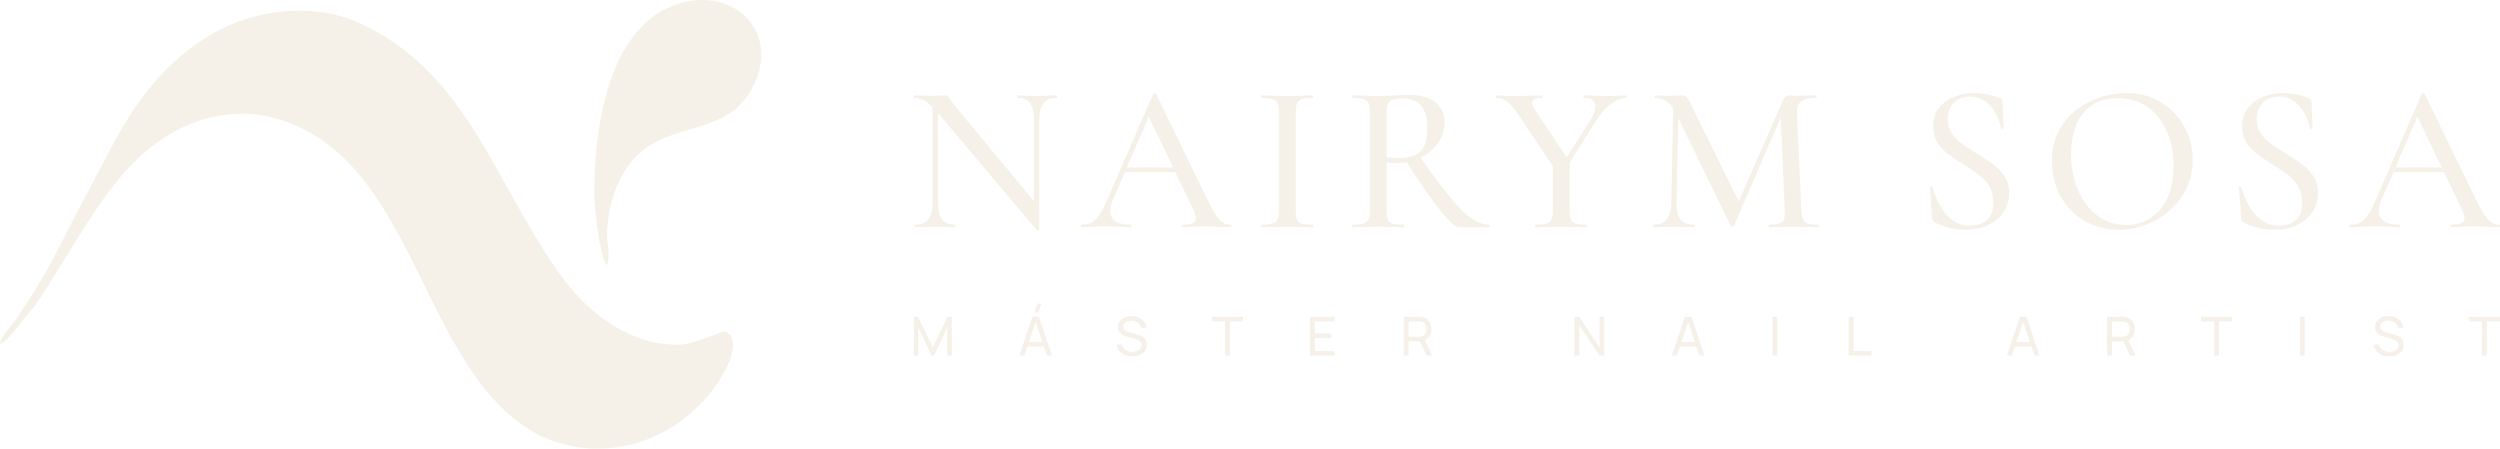
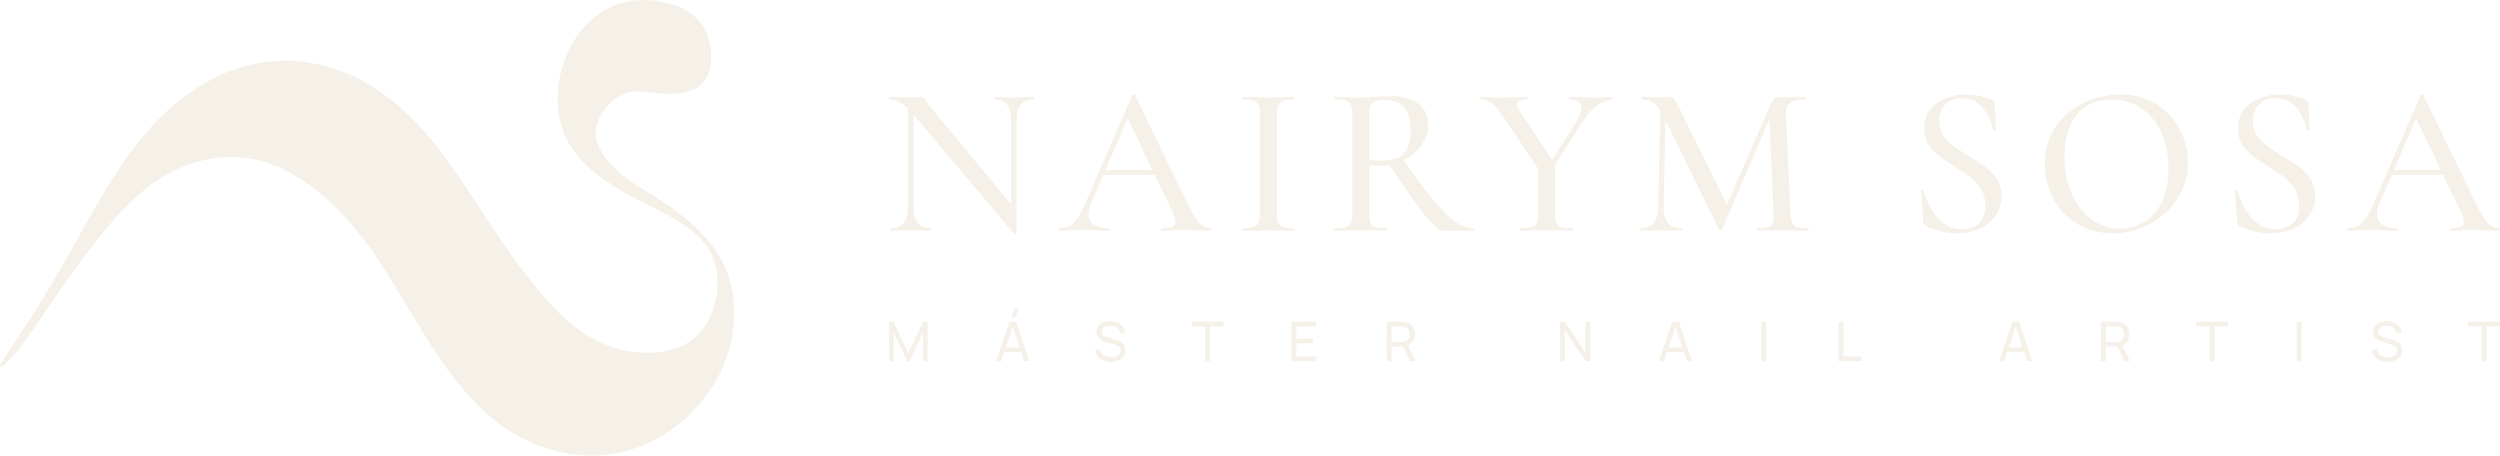
- <svg xmlns="http://www.w3.org/2000/svg" viewBox="0 0 1671.652 300" width="1671.652" height="300" role="img" aria-labelledby="t d">
-   <path fill="#F5F1E8" d="M0 229.911C4.597 228.345 11.435 219.264 14.533 215.153C17.307 211.471 20.559 208.203 23.267 204.447C29.438 195.886 34.731 186.73 40.356 177.821C64.784 139.132 87.488 95.667 133.978 80.468C148.275 75.794 165.076 74.53 179.961 78.046C271.525 99.673 277.828 223.503 341.687 278.315C389.606 319.445 460.461 298.859 486.907 243.574C489.515 238.121 493.455 224.207 484.661 221.701C482.803 221.171 464.273 230.234 454.4 230.453C422.936 231.152 395.364 211.274 377.08 186.927C332.016 126.924 314.072 48.094 239.211 14.919C227.303 9.642 213.655 7.194 200.704 7.191C153.603 7.178 116.856 33.5 90.747 71.308C80.063 86.779 71.932 103.59 63.124 120.112C54.99 135.37 46.829 150.701 39.07 166.181C31.12 182.046 21.73 197.034 11.951 211.824C9.052 216.208 0.212 225.32 0 229.911ZM405.829 177.546C408.437 171.046 405.502 161.622 405.929 154.515C407.019 136.413 412.642 117.324 425.807 104.166C449.334 80.651 486.743 91.561 503.748 57.458C522.66 19.532 487.878 -11.567 449.033 4.181C405.349 21.891 397.088 89.497 397.435 130.117C397.51 138.891 400.772 171.688 405.829 177.546Z" />
-   <path fill="#F5F1E8" transform="translate(606.397 151.907)" d="M17.20-16.07L17.20-16.07L17.20-80.23Q14.38-83.05 12.13-84.46L12.13-84.46Q8.46-86.43 4.94-86.43L4.94-86.43Q4.65-86.43 4.65-87.28Q4.65-88.13 4.94-88.13L4.94-88.13Q7.61-88.13 10.29-87.98Q12.97-87.84 15.23-87.84L15.23-87.84Q18.61-87.84 21.43-87.98Q24.25-88.13 25.66-88.13L25.66-88.13Q27.50-88.13 28.34-86.50Q29.19-84.88 32.43-80.79L32.43-80.79L85.02-17.34L85.02-71.91Q85.02-79.24 82.41-82.84Q79.81-86.43 74.03-86.43L74.03-86.43Q73.74-86.43 73.74-87.28Q73.74-88.13 74.03-88.13L74.03-88.13Q76.99-88.13 80.09-87.91Q83.19-87.70 86.86-87.70L86.86-87.70Q90.38-87.70 93.77-87.91Q97.15-88.13 100.11-88.13L100.11-88.13Q100.39-88.13 100.39-87.28Q100.39-86.43 100.11-86.43L100.11-86.43Q94.19-86.43 91.37-82.84Q88.55-79.24 88.55-71.91L88.55-71.91L88.55 1.83Q88.55 2.12 87.91 2.19Q87.28 2.26 87.00 2.12L87.00 2.12L20.87-76.28L20.87-16.07Q20.87-8.74 23.55-5.22Q26.23-1.69 32.01-1.69L32.01-1.69Q32.29-1.69 32.29-0.85Q32.29 0 32.01 0L32.01 0Q29.05 0 26.01-0.14Q22.98-0.28 19.18-0.28L19.18-0.28Q15.51-0.28 11.99-0.14Q8.46 0 5.36 0L5.36 0Q5.08 0 5.08-0.85Q5.08-1.69 5.36-1.69L5.36-1.69Q11.56-1.69 14.38-5.22Q17.20-8.74 17.20-16.07ZM216.29-1.69L216.29-1.69Q217.00-1.69 217.00-0.85Q217.00 0 216.29 0L216.29 0Q212.21 0 207.90-0.28Q203.60-0.56 199.52-0.56L199.52-0.56Q195.00-0.56 191.69-0.28Q188.38 0 184.29 0L184.29 0Q183.72 0 183.72-0.85Q183.72-1.69 184.29-1.69L184.29-1.69Q191.20-1.69 192.75-3.88Q194.30-6.06 191.20-12.55L191.20-12.55L179.49-36.80L145.79-36.80L137.90-18.61Q134.23-10.01 137.47-5.85Q140.72-1.69 149.60-1.69L149.60-1.69Q150.31-1.69 150.31-0.85Q150.31 0 149.60 0L149.60 0Q145.37 0 141.85-0.28Q138.32-0.56 132.96-0.56L132.96-0.56Q127.75-0.56 124.57-0.28Q121.40 0 116.89 0L116.89 0Q116.33 0 116.33-0.85Q116.33-1.69 116.89-1.69L116.89-1.69Q120.70-1.69 123.52-3.17Q126.34-4.65 128.94-8.60Q131.55-12.55 134.66-19.88L134.66-19.88L164.69-89.11Q164.83-89.54 165.68-89.61Q166.52-89.68 166.66-89.11L166.66-89.11L200.50-19.32Q203.89-12.41 206.35-8.53Q208.82-4.65 211.22-3.17Q213.62-1.69 216.29-1.69ZM147.06-39.90L178.08-39.90L161.73-73.88L147.06-39.90ZM260.00-76.42L260.00-11.42Q260.00-7.33 260.78-5.22Q261.56-3.10 264.02-2.40Q266.49-1.69 271.43-1.69L271.43-1.69Q271.71-1.69 271.71-0.85Q271.71 0 271.43 0L271.43 0Q267.90 0 263.60-0.14Q259.30-0.28 254.22-0.28L254.22-0.28Q249.29-0.28 244.92-0.14Q240.55 0 237.02 0L237.02 0Q236.74 0 236.74-0.85Q236.74-1.69 237.02-1.69L237.02-1.69Q241.96-1.69 244.49-2.40Q247.03-3.10 247.88-5.22Q248.72-7.33 248.72-11.42L248.72-11.42L248.72-76.70Q248.72-80.79 247.88-82.84Q247.03-84.88 244.49-85.66Q241.96-86.43 237.02-86.43L237.02-86.43Q236.74-86.43 236.74-87.28Q236.74-88.13 237.02-88.13L237.02-88.13Q240.55-88.13 244.92-87.91Q249.29-87.70 254.22-87.70L254.22-87.70Q259.30-87.70 263.67-87.91Q268.04-88.13 271.43-88.13L271.43-88.13Q271.71-88.13 271.71-87.28Q271.71-86.43 271.43-86.43L271.43-86.43Q266.49-86.43 264.09-85.59Q261.70-84.74 260.85-82.63Q260.00-80.51 260.00-76.42L260.00-76.42ZM389.30 0L369.00 0Q366.74 0 361.59-5.43Q356.45-10.86 349.26-21.01L349.26-21.01Q342.49-30.46 334.03-43.43L334.03-43.43Q330.93-42.86 327.68-42.86L327.68-42.86Q325.99-42.86 324.16-42.93Q322.33-43.01 320.77-43.15L320.77-43.15L320.77-11.42Q320.77-7.33 321.55-5.22Q322.33-3.10 324.79-2.40Q327.26-1.69 332.20-1.69L332.20-1.69Q332.62-1.69 332.62-0.85Q332.62 0 332.20 0L332.20 0Q328.67 0 324.44-0.14Q320.21-0.28 315.13-0.28L315.13-0.28Q310.34-0.28 305.97-0.14Q301.60 0 298.07 0L298.07 0Q297.65 0 297.65-0.85Q297.65-1.69 298.07-1.69L298.07-1.69Q302.87-1.69 305.34-2.40Q307.80-3.10 308.72-5.22Q309.64-7.33 309.64-11.42L309.64-11.42L309.64-76.70Q309.64-80.79 308.79-82.84Q307.94-84.88 305.55-85.66Q303.15-86.43 298.21-86.43L298.21-86.43Q297.93-86.43 297.93-87.28Q297.93-88.13 298.21-88.13L298.21-88.13Q301.74-88.13 306.04-87.91Q310.34-87.70 315.13-87.70L315.13-87.70Q319.65-87.70 325.29-88.13Q330.93-88.55 335.16-88.55L335.16-88.55Q347.00-88.55 353.28-83.54Q359.55-78.54 359.55-70.22L359.55-70.22Q359.55-62.32 355.04-56.12L355.04-56.12Q350.67-50.06 343.48-46.53L343.48-46.53Q354.61-30.46 362.65-20.73L362.65-20.73Q370.83-10.58 377.17-6.13Q383.52-1.69 389.30-1.69L389.30-1.69Q389.72-1.69 389.72-0.85Q389.72 0 389.30 0L389.30 0ZM347.99-65.71L347.99-65.71Q347.99-73.60 345.87-78.04Q343.76-82.49 339.88-84.32Q336.00-86.15 330.79-86.15L330.79-86.15Q325.43-86.15 323.10-84.25Q320.77-82.34 320.77-76.42L320.77-76.42L320.77-46.67Q322.75-46.53 325.08-46.39Q327.40-46.25 329.09-46.25L329.09-46.25Q339.53-46.25 343.76-51.04Q347.99-55.84 347.99-65.71ZM419.62-79.10L441.19-46.67L457.12-71.63Q461.35-78.68 460.22-82.56Q459.10-86.43 452.75-86.43L452.75-86.43Q452.33-86.43 452.33-87.28Q452.33-88.13 452.75-88.13L452.75-88.13Q456.84-88.13 460.44-87.91Q464.03-87.70 469.95-87.70L469.95-87.70Q473.48-87.70 475.66-87.91Q477.85-88.13 480.95-88.13L480.95-88.13Q481.23-88.13 481.23-87.28Q481.23-86.43 480.95-86.43L480.95-86.43Q477.85-86.43 474.18-84.53Q470.52-82.63 467.06-79.17Q463.61-75.72 460.65-70.92L460.65-70.92L443.16-43.29L443.16-11.42Q443.16-7.33 443.94-5.22Q444.71-3.10 447.11-2.40Q449.51-1.69 454.44-1.69L454.44-1.69Q454.87-1.69 454.87-0.85Q454.87 0 454.44 0L454.44 0Q451.06 0 446.76-0.14Q442.46-0.28 437.38-0.28L437.38-0.28Q432.59-0.28 428.15-0.14Q423.70 0 420.32 0L420.32 0Q419.90 0 419.90-0.85Q419.90-1.69 420.32-1.69L420.32-1.69Q425.26-1.69 427.72-2.40Q430.19-3.10 431.04-5.22Q431.88-7.33 431.88-11.42L431.88-11.42L431.88-40.89L409.46-74.45Q404.81-81.36 401.43-83.90Q398.04-86.43 394.09-86.43L394.09-86.43Q393.67-86.43 393.67-87.28Q393.67-88.13 394.09-88.13L394.09-88.13Q396.35-88.13 398.89-87.91Q401.43-87.70 403.68-87.70L403.68-87.70Q407.63-87.70 411.44-87.77Q415.24-87.84 418.70-87.98Q422.15-88.13 424.69-88.13L424.69-88.13Q424.97-88.13 424.97-87.28Q424.97-86.43 424.69-86.43L424.69-86.43Q419.62-86.43 418.42-84.46Q417.22-82.49 419.62-79.10L419.62-79.10ZM511.12-16.07L511.12-16.07L512.39-79.38Q507.74-86.43 500.27-86.43L500.27-86.43Q499.99-86.43 499.99-87.28Q499.99-88.13 500.27-88.13L500.27-88.13Q502.81-88.13 505.56-87.98Q508.30-87.84 510.28-87.84L510.28-87.84Q512.96-87.84 515.14-87.98Q517.33-88.13 518.46-88.13L518.46-88.13Q520.43-88.13 521.56-86.79Q522.69-85.45 524.94-80.79L524.94-80.79L556.25-17.20L585.71-84.60Q586.42-86.29 587.48-87.21Q588.53-88.13 589.94-88.13L589.94-88.13Q590.93-88.13 592.41-87.98Q593.89-87.84 595.87-87.84L595.87-87.84Q599.81-87.84 602.49-87.98Q605.17-88.13 607.99-88.13L607.99-88.13Q608.27-88.13 608.27-87.28Q608.27-86.43 607.99-86.43L607.99-86.43Q601.22-86.43 598.12-84.25Q595.02-82.06 595.16-76.28L595.16-76.28L598.12-11.42Q598.40-7.33 599.25-5.22Q600.10-3.10 602.49-2.40Q604.89-1.69 609.82-1.69L609.82-1.69Q610.11-1.69 610.11-0.85Q610.11 0 609.82 0L609.82 0Q606.30 0 601.93-0.14Q597.56-0.28 592.62-0.28L592.62-0.28Q587.97-0.28 583.88-0.14Q579.79 0 576.55 0L576.55 0Q576.13 0 576.13-0.85Q576.13-1.69 576.55-1.69L576.55-1.69Q583.46-1.69 585.43-3.53Q587.41-5.36 586.98-11.42L586.98-11.42L584.30-73.46L553.14-0.99Q553.00-0.42 552.09-0.42Q551.17-0.42 550.89-0.99L550.89-0.99L515.78-72.90L514.65-16.07Q514.51-8.74 517.26-5.22Q520.01-1.69 526.49-1.69L526.49-1.69Q526.92-1.69 526.92-0.85Q526.92 0 526.49 0L526.49 0Q523.39 0 520.15-0.14Q516.91-0.28 512.82-0.28L512.82-0.28Q509.01-0.28 505.63-0.14Q502.24 0 499.28 0L499.28 0Q499.00 0 499.00-0.85Q499.00-1.69 499.28-1.69L499.28-1.69Q505.20-1.69 508.09-5.22Q510.98-8.74 511.12-16.07ZM695.98-72.33L695.98-72.33Q695.98-66.69 698.80-62.60Q701.62-58.52 706.13-55.34Q710.64-52.17 715.72-49.07L715.72-49.07Q720.93-45.97 725.80-42.44Q730.66-38.92 733.83-34.19Q737.01-29.47 737.01-22.70L737.01-22.70Q737.01-15.79 733.41-10.29Q729.82-4.79 723.26-1.55Q716.70 1.69 707.54 1.69L707.54 1.69Q703.87 1.69 700.14 1.06Q696.40 0.42 693.01-0.71Q689.63-1.83 686.81-3.53L686.81-3.53Q686.25-3.95 685.89-4.51Q685.54-5.08 685.54-6.20L685.54-6.20L684.13-26.37Q684.13-26.65 684.13-26.93L684.13-26.93Q684.41-27.07 684.84-27.21L684.84-27.21Q685.54-27.21 685.68-26.65L685.68-26.65Q686.95-22.28 689.07-17.77Q691.18-13.25 694.14-9.52Q697.10-5.78 701.26-3.38Q705.42-0.99 710.92-0.99L710.92-0.99Q714.73-0.99 718.32-2.40Q721.92-3.81 724.18-7.12Q726.43-10.43 726.43-16.36L726.43-16.36Q726.43-23.12 723.47-27.78Q720.51-32.43 715.86-35.81Q711.20-39.20 705.99-42.30L705.99-42.30Q701.05-45.40 696.47-48.79Q691.89-52.17 689.07-56.61Q686.25-61.05 686.25-67.40L686.25-67.40Q686.25-75.01 690.27-79.95Q694.28-84.88 700.56-87.28Q706.83-89.68 713.46-89.68L713.46-89.68Q717.83-89.68 722.34-88.83Q726.85-87.98 730.52-86.43L730.52-86.43Q731.79-85.87 732.21-85.23Q732.64-84.60 732.64-83.90L732.64-83.90L733.34-66.27Q733.34-65.85 732.64-65.71Q731.93-65.57 731.65-66.13L731.65-66.13Q731.23-68.53 729.82-72.12Q728.41-75.72 726.01-79.17Q723.61-82.63 719.88-84.95Q716.14-87.28 710.78-87.28L710.78-87.28Q705.85-87.28 702.60-85.23Q699.36-83.19 697.67-79.88Q695.98-76.56 695.98-72.33ZM810.33 1.69L810.33 1.69Q800.17 1.69 791.93-1.90Q783.68-5.50 777.83-11.84Q771.98-18.19 768.80-26.44Q765.63-34.69 765.63-43.99L765.63-43.99Q765.63-55.41 770.07-64.01Q774.51-72.62 781.85-78.33Q789.18-84.04 797.92-86.86Q806.66-89.68 815.26-89.68L815.26-89.68Q825.70-89.68 833.94-85.94Q842.19-82.20 847.97-75.86Q853.75-69.51 856.79-61.48Q859.82-53.44 859.82-44.98L859.82-44.98Q859.82-35.11 855.87-26.65Q851.92-18.19 845.08-11.84Q838.25-5.50 829.29-1.90Q820.34 1.69 810.33 1.69ZM815.26-1.41L815.26-1.41Q824.14-1.41 831.41-5.99Q838.67-10.58 842.83-19.39Q846.99-28.20 846.99-41.03L846.99-41.03Q846.99-54.14 842.40-64.37Q837.82-74.59 829.43-80.44Q821.04-86.29 809.48-86.29L809.48-86.29Q794.68-86.29 786.57-76.28Q778.46-66.27 778.46-48.93L778.46-48.93Q778.46-38.92 781.07-30.24Q783.68-21.57 788.61-15.09Q793.55-8.60 800.32-5.01Q807.08-1.41 815.26-1.41ZM902.54-72.33L902.54-72.33Q902.54-66.69 905.36-62.60Q908.18-58.52 912.69-55.34Q917.21-52.17 922.28-49.07L922.28-49.07Q927.50-45.97 932.36-42.44Q937.23-38.92 940.40-34.19Q943.57-29.47 943.57-22.70L943.57-22.70Q943.57-15.79 939.98-10.29Q936.38-4.79 929.82-1.55Q923.27 1.69 914.10 1.69L914.10 1.69Q910.44 1.69 906.70 1.06Q902.96 0.42 899.58-0.71Q896.20-1.83 893.38-3.53L893.38-3.53Q892.81-3.95 892.46-4.51Q892.11-5.08 892.11-6.20L892.11-6.20L890.70-26.37Q890.70-26.65 890.70-26.93L890.70-26.93Q890.98-27.07 891.40-27.21L891.40-27.21Q892.11-27.21 892.25-26.65L892.25-26.65Q893.52-22.28 895.63-17.77Q897.75-13.25 900.71-9.52Q903.67-5.78 907.83-3.38Q911.99-0.99 917.49-0.99L917.49-0.99Q921.29-0.99 924.89-2.40Q928.49-3.81 930.74-7.12Q933.00-10.43 933.00-16.36L933.00-16.36Q933.00-23.12 930.04-27.78Q927.08-32.43 922.42-35.81Q917.77-39.20 912.55-42.30L912.55-42.30Q907.62-45.40 903.03-48.79Q898.45-52.17 895.63-56.61Q892.81-61.05 892.81-67.40L892.81-67.40Q892.81-75.01 896.83-79.95Q900.85-84.88 907.12-87.28Q913.40-89.68 920.02-89.68L920.02-89.68Q924.40-89.68 928.91-88.83Q933.42-87.98 937.09-86.43L937.09-86.43Q938.36-85.87 938.78-85.23Q939.20-84.60 939.20-83.90L939.20-83.90L939.91-66.27Q939.91-65.85 939.20-65.71Q938.50-65.57 938.21-66.13L938.21-66.13Q937.79-68.53 936.38-72.12Q934.97-75.72 932.57-79.17Q930.18-82.63 926.44-84.95Q922.70-87.28 917.35-87.28L917.35-87.28Q912.41-87.28 909.17-85.23Q905.92-83.19 904.23-79.88Q902.54-76.56 902.54-72.33ZM1064.55-1.69L1064.55-1.69Q1065.26-1.69 1065.26-0.85Q1065.26 0 1064.55 0L1064.55 0Q1060.46 0 1056.16-0.28Q1051.86-0.56 1047.77-0.56L1047.77-0.56Q1043.26-0.56 1039.95-0.28Q1036.63 0 1032.54 0L1032.54 0Q1031.98 0 1031.98-0.85Q1031.98-1.69 1032.54-1.69L1032.54-1.69Q1039.45-1.69 1041.00-3.88Q1042.55-6.06 1039.45-12.55L1039.45-12.55L1027.75-36.80L994.05-36.80L986.15-18.61Q982.49-10.01 985.73-5.85Q988.97-1.69 997.86-1.69L997.86-1.69Q998.56-1.69 998.56-0.85Q998.56 0 997.86 0L997.86 0Q993.63 0 990.10-0.28Q986.58-0.56 981.22-0.56L981.22-0.56Q976.00-0.56 972.83-0.28Q969.66 0 965.15 0L965.15 0Q964.58 0 964.58-0.85Q964.58-1.69 965.15-1.69L965.15-1.69Q968.95-1.69 971.77-3.17Q974.59-4.65 977.20-8.60Q979.81-12.55 982.91-19.88L982.91-19.88L1012.94-89.11Q1013.09-89.54 1013.93-89.61Q1014.78-89.68 1014.92-89.11L1014.92-89.11L1048.76-19.32Q1052.14-12.41 1054.61-8.53Q1057.08-4.65 1059.47-3.17Q1061.87-1.69 1064.55-1.69ZM995.32-39.90L1026.34-39.90L1009.98-73.88L995.32-39.90Z" />
-   <path fill="#F5F1E8" transform="translate(608.533 237.769)" d="M5.56 0L2.52 0L2.52-25.89L5.43-25.89L15.21-5.27L24.93-25.89L27.88-25.89L27.88-0.02L24.84-0.02L24.84-18.86L16.05 0L14.35 0L5.56-18.86L5.56 0ZM76.40 0L73.07 0L81.74-25.89L86.20-25.89L94.86 0L91.54 0L89.49-6.06L78.43-6.06L76.40 0ZM79.44-9.06L88.48-9.06L83.93-22.53L79.44-9.06ZM87.94-34.79L85.59-28.85L82.98-28.85L85.34-34.79L87.94-34.79ZM148.52 0.54L148.52 0.54Q145.77 0.54 143.57-0.40Q141.37-1.33 139.94-3.07Q138.51-4.80 138.08-7.17L138.08-7.17L141.38-7.69Q142.01-5.25 144.00-3.87Q145.99-2.50 148.68-2.50L148.68-2.50Q150.43-2.50 151.84-3.05Q153.25-3.60 154.08-4.62Q154.90-5.64 154.90-7.05L154.90-7.05Q154.90-7.91 154.61-8.53Q154.31-9.15 153.80-9.59Q153.29-10.03 152.64-10.34Q151.99-10.64 151.29-10.84L151.29-10.84L144.69-12.80Q143.61-13.12 142.61-13.62Q141.60-14.11 140.81-14.86Q140.02-15.60 139.55-16.66Q139.08-17.71 139.08-19.15L139.08-19.15Q139.08-21.45 140.28-23.07Q141.47-24.70 143.52-25.56Q145.57-26.43 148.14-26.41L148.14-26.41Q150.75-26.39 152.81-25.48Q154.87-24.58 156.23-22.89Q157.58-21.20 158.05-18.84L158.05-18.84L154.65-18.25Q154.38-19.83 153.46-20.97Q152.53-22.11 151.15-22.73Q149.76-23.35 148.11-23.37L148.11-23.37Q146.53-23.39 145.25-22.87Q143.97-22.35 143.22-21.42Q142.46-20.49 142.46-19.29L142.46-19.29Q142.46-18.10 143.15-17.38Q143.83-16.65 144.83-16.22Q145.83-15.80 146.78-15.53L146.78-15.53L151.70-14.11Q152.55-13.88 153.65-13.47Q154.76-13.05 155.80-12.31Q156.85-11.56 157.53-10.33Q158.21-9.10 158.21-7.23L158.21-7.23Q158.21-5.36 157.47-3.90Q156.72-2.44 155.39-1.47Q154.06-0.49 152.30 0.03Q150.54 0.54 148.52 0.54ZM213.81 0L210.61 0L210.61-22.85L201.78-22.85L201.78-25.89L222.64-25.89L222.64-22.85L213.81-22.85L213.81 0ZM283.83 0L267.47 0L267.47-25.89L283.83-25.89L283.83-22.85L270.67-22.85L270.67-14.74L281.67-14.74L281.67-11.70L270.67-11.70L270.67-3.04L283.83-3.04L283.83 0ZM333.30 0L330.10 0L330.10-25.89L340.33-25.89Q340.71-25.89 341.23-25.86Q341.75-25.83 342.23-25.74L342.23-25.74Q344.34-25.42 345.77-24.31Q347.20-23.19 347.92-21.49Q348.63-19.79 348.63-17.73L348.63-17.73Q348.63-14.72 347.07-12.53L347.07-12.53Q345.97-10.98 344.18-10.25L344.18-10.25L349.17 0L345.51 0L340.87-9.56L333.30-9.56L333.30 0ZM333.30-22.85L333.30-12.60L340.22-12.60Q340.56-12.60 341.00-12.64Q341.44-12.67 341.84-12.76L341.84-12.76Q343.08-13.05 343.86-13.82Q344.64-14.58 345.00-15.61Q345.36-16.65 345.36-17.73Q345.36-18.80 345.00-19.84Q344.64-20.87 343.86-21.64Q343.08-22.42 341.84-22.69L341.84-22.69Q341.44-22.80 341.00-22.82Q340.56-22.85 340.22-22.85L340.22-22.85L333.30-22.85ZM447.47 0L444.23 0L444.23-25.89L447.47-25.89L460.97-5.66L460.97-25.89L464.20-25.89L464.20 0L460.97 0L447.47-20.24L447.47 0ZM512.72 0L509.40 0L518.06-25.89L522.52-25.89L531.18 0L527.86 0L525.81-6.06L514.75-6.06L512.72 0ZM515.76-9.06L524.80-9.06L520.25-22.53L515.76-9.06ZM579.93 0L576.73 0L576.73-25.89L579.93-25.89L579.93 0ZM642.85 0L627.64 0L627.64-25.89L630.84-25.89L630.84-3.04L642.85-3.04L642.85 0ZM736.74 0L733.41 0L742.08-25.89L746.54-25.89L755.20 0L751.88 0L749.83-6.06L738.77-6.06L736.74 0ZM739.78-9.06L748.82-9.06L744.27-22.53L739.78-9.06ZM803.59 0L800.39 0L800.39-25.89L810.62-25.89Q811.00-25.89 811.52-25.86Q812.04-25.83 812.53-25.74L812.53-25.74Q814.63-25.42 816.06-24.31Q817.49-23.19 818.21-21.49Q818.93-19.79 818.93-17.73L818.93-17.73Q818.93-14.72 817.37-12.53L817.37-12.53Q816.27-10.98 814.47-10.25L814.47-10.25L819.47 0L815.80 0L811.16-9.56L803.59-9.56L803.59 0ZM803.59-22.85L803.59-12.60L810.52-12.60Q810.86-12.60 811.30-12.64Q811.74-12.67 812.13-12.76L812.13-12.76Q813.37-13.05 814.16-13.82Q814.94-14.58 815.30-15.61Q815.66-16.65 815.66-17.73Q815.66-18.80 815.30-19.84Q814.94-20.87 814.16-21.64Q813.37-22.42 812.13-22.69L812.13-22.69Q811.74-22.80 811.30-22.82Q810.86-22.85 810.52-22.85L810.52-22.85L803.59-22.85ZM875.25 0L872.05 0L872.05-22.85L863.22-22.85L863.22-25.89L884.08-25.89L884.08-22.85L875.25-22.85L875.25 0ZM932.47 0L929.27 0L929.27-25.89L932.47-25.89L932.47 0ZM989.00 0.54L989.00 0.54Q986.25 0.54 984.05-0.40Q981.85-1.33 980.42-3.07Q978.99-4.80 978.56-7.17L978.56-7.17L981.86-7.69Q982.49-5.25 984.48-3.87Q986.47-2.50 989.16-2.50L989.16-2.50Q990.91-2.50 992.32-3.05Q993.73-3.60 994.56-4.62Q995.38-5.64 995.38-7.05L995.38-7.05Q995.38-7.91 995.09-8.53Q994.79-9.15 994.28-9.59Q993.77-10.03 993.12-10.34Q992.47-10.64 991.77-10.84L991.77-10.84L985.17-12.80Q984.09-13.12 983.09-13.62Q982.08-14.11 981.29-14.86Q980.50-15.60 980.03-16.66Q979.56-17.71 979.56-19.15L979.56-19.15Q979.56-21.45 980.76-23.07Q981.95-24.70 984.00-25.56Q986.05-26.43 988.62-26.41L988.62-26.41Q991.23-26.39 993.29-25.48Q995.35-24.58 996.71-22.89Q998.06-21.20 998.53-18.84L998.53-18.84L995.13-18.25Q994.86-19.83 993.94-20.97Q993.01-22.11 991.63-22.73Q990.24-23.35 988.59-23.37L988.59-23.37Q987.01-23.39 985.73-22.87Q984.45-22.35 983.70-21.42Q982.94-20.49 982.94-19.29L982.94-19.29Q982.94-18.10 983.63-17.38Q984.31-16.65 985.31-16.22Q986.31-15.80 987.26-15.53L987.26-15.53L992.18-14.11Q993.03-13.88 994.13-13.47Q995.24-13.05 996.28-12.31Q997.33-11.56 998.01-10.33Q998.69-9.10 998.69-7.23L998.69-7.23Q998.69-5.36 997.95-3.90Q997.20-2.44 995.87-1.47Q994.54-0.49 992.78 0.03Q991.02 0.54 989.00 0.54ZM1054.29 0L1051.09 0L1051.09-22.85L1042.26-22.85L1042.26-25.89L1063.12-25.89L1063.12-22.85L1054.29-22.85L1054.29 0Z" />
+ <svg xmlns="http://www.w3.org/2000/svg" viewBox="0 0 1645.957 300" width="1645.957" height="300" role="img" aria-labelledby="t d">
+   <path fill="#F5F1E8" d="M419.784 0.131C414.87 0.468 410.254 1.476 405.953 3.048C401.652 4.62 397.668 6.754 394.022 9.346C390.376 11.935 387.067 14.981 384.117 18.373C381.167 21.765 378.573 25.504 376.359 29.484C374.146 33.462 372.31 37.681 370.874 42.031C369.439 46.381 368.402 50.863 367.786 55.367C367.169 59.874 366.974 64.402 367.218 68.849C367.462 73.294 368.148 77.655 369.294 81.825C370.441 85.992 372.06 89.956 374.132 93.659C376.204 97.361 378.715 100.823 381.581 104.08C384.446 107.334 387.668 110.385 391.161 113.264C394.652 116.144 398.417 118.852 402.367 121.425C406.319 123.997 410.458 126.433 414.701 128.767C418.944 131.103 423.3 133.324 427.638 135.525C431.976 137.723 436.289 139.907 440.426 142.185C444.564 144.463 448.524 146.835 452.159 149.413C455.791 151.991 459.098 154.775 461.925 157.874C464.753 160.974 467.1 164.391 468.818 168.237C470.535 172.081 471.624 176.349 472.109 180.794C472.596 185.239 472.475 189.86 471.778 194.411C471.08 198.963 469.804 203.444 467.972 207.61C466.141 211.774 463.756 215.621 460.841 218.905C457.926 222.191 454.456 224.864 450.569 226.895C446.683 228.927 442.393 230.344 437.89 231.212C433.385 232.081 428.667 232.402 423.924 232.243C419.181 232.086 414.412 231.449 409.809 230.4C405.203 229.351 400.791 227.89 396.639 226.087C392.487 224.282 388.566 222.135 384.84 219.71C381.112 217.287 377.581 214.588 374.202 211.681C370.825 208.773 367.604 205.66 364.498 202.405C361.395 199.151 358.408 195.757 355.5 192.291C352.591 188.825 349.759 185.293 346.987 181.717C344.215 178.138 341.503 174.512 338.842 170.846C336.178 167.181 333.563 163.476 330.983 159.745C328.403 156.014 325.858 152.255 323.336 148.479C320.814 144.703 318.316 140.909 315.825 137.11C313.334 133.311 310.853 129.508 308.352 125.72C305.852 121.932 303.332 118.16 300.763 114.427C298.195 110.694 295.58 107.001 292.892 103.366C290.201 99.732 287.435 96.157 284.566 92.666C281.697 89.175 278.724 85.766 275.62 82.463C272.517 79.158 269.284 75.957 265.926 72.898C262.567 69.84 259.084 66.918 255.476 64.176C251.871 61.431 248.141 58.86 244.292 56.5C240.444 54.14 236.476 51.989 232.392 50.083C228.308 48.176 224.103 46.515 219.794 45.131C215.485 43.745 211.075 42.632 206.611 41.802C202.147 40.975 197.627 40.43 193.096 40.182C188.564 39.934 184.023 39.982 179.516 40.341C175.007 40.698 170.533 41.37 166.133 42.351C161.731 43.33 157.399 44.611 153.156 46.158C148.91 47.703 144.756 49.515 140.711 51.555C136.667 53.596 132.733 55.864 128.927 58.325C125.122 60.785 121.449 63.439 117.927 66.248C114.405 69.058 111.032 72.026 107.789 75.13C104.546 78.233 101.435 81.472 98.44 84.827C95.443 88.183 92.561 91.653 89.779 95.217C86.996 98.782 84.311 102.44 81.708 106.171C79.105 109.901 76.581 113.706 74.125 117.561C71.667 121.417 69.275 125.323 66.931 129.262C64.586 133.198 62.291 137.166 60.025 141.144C57.761 145.122 55.528 149.107 53.31 153.083C51.091 157.056 48.887 161.018 46.683 164.95C44.477 168.879 42.269 172.769 40.042 176.623C37.816 180.476 35.57 184.301 33.284 188.119C30.999 191.938 28.677 195.751 26.295 199.589C23.914 203.425 21.474 207.284 18.96 211.192C16.444 215.1 13.85 219.056 11.163 223.088C8.475 227.12 5.699 231.222 3.383 234.899C1.068 238.576 -1.179 242.333 0.698 241.408C2.576 240.482 5.955 237.347 8.762 234.188C11.566 231.028 14.387 227.32 17.17 223.443C19.952 219.564 22.695 215.544 25.366 211.663C28.037 207.781 30.648 203.977 33.232 200.232C35.814 196.487 38.369 192.803 40.924 189.156C43.48 185.51 46.037 181.903 48.625 178.313C51.213 174.725 53.833 171.156 56.514 167.586C59.197 164.015 61.942 160.435 64.776 156.857C67.608 153.28 70.527 149.716 73.547 146.226C76.569 142.737 79.692 139.322 82.931 136.042C86.172 132.762 89.529 129.618 93.022 126.67C96.513 123.72 100.138 120.967 103.914 118.47C107.688 115.974 111.617 113.737 115.698 111.812C119.78 109.885 124.002 108.263 128.309 106.974C132.618 105.685 137.013 104.727 141.442 104.128C145.869 103.529 150.329 103.287 154.768 103.43C159.205 103.574 163.621 104.105 167.965 105.039C172.307 105.975 176.579 107.307 180.76 108.966C184.94 110.628 189.03 112.618 193.005 114.875C196.981 117.131 200.842 119.653 204.57 122.378C208.297 125.102 211.889 128.027 215.324 131.088C218.759 134.15 222.031 137.343 225.156 140.636C228.279 143.931 231.258 147.331 234.119 150.817C236.98 154.304 239.723 157.876 242.373 161.519C245.025 165.159 247.581 168.869 250.074 172.628C252.567 176.386 254.994 180.195 257.38 184.035C259.766 187.875 262.114 191.746 264.447 195.629C266.781 199.513 269.101 203.41 271.433 207.3C273.767 211.19 276.113 215.075 278.497 218.936C280.881 222.796 283.304 226.632 285.793 230.425C288.282 234.219 290.835 237.969 293.481 241.658C296.127 245.347 298.862 248.972 301.705 252.498C304.549 256.022 307.501 259.447 310.58 262.736C313.658 266.026 316.862 269.18 320.211 272.159C323.561 275.14 327.056 277.947 330.712 280.547C334.368 283.146 338.188 285.536 342.185 287.682C346.182 289.828 350.346 291.729 354.622 293.357C358.9 294.986 363.289 296.341 367.739 297.391C372.188 298.444 376.699 299.192 381.213 299.609C385.73 300.026 390.25 300.107 394.726 299.83C399.202 299.551 403.633 298.921 407.986 297.961C412.34 297.004 416.618 295.718 420.786 294.135C424.955 292.551 429.014 290.667 432.93 288.511C436.847 286.354 440.622 283.925 444.221 281.25C447.821 278.577 451.246 275.656 454.464 272.518C457.681 269.379 460.692 266.022 463.462 262.473C466.232 258.924 468.763 255.184 471.02 251.279C473.278 247.375 475.261 243.306 476.941 239.098C478.62 234.891 479.993 230.545 481.03 226.093C482.065 221.642 482.766 217.091 483.109 212.522C483.453 207.955 483.439 203.369 483.047 198.845C482.654 194.32 481.884 189.858 480.712 185.539C479.541 181.221 477.965 177.047 475.98 173.087C473.993 169.127 471.615 165.366 468.924 161.79C466.236 158.214 463.239 154.825 460.017 151.609C456.796 148.394 453.349 145.352 449.763 142.472C446.177 139.591 442.453 136.874 438.675 134.303C434.895 131.735 431.063 129.343 427.258 126.997C423.455 124.654 419.677 122.332 416.004 119.802C412.33 117.272 408.76 114.535 405.379 111.368C401.997 108.201 398.833 104.626 396.459 100.775C394.086 96.925 392.499 92.798 392.27 88.526C392.039 84.254 393.32 79.768 395.674 75.641C398.025 71.514 401.406 67.767 405.228 65.03C409.051 62.295 413.249 60.745 417.489 60.363C421.73 59.981 426.097 60.545 430.627 61.07C435.159 61.596 439.939 61.993 444.638 61.66C449.337 61.324 453.882 60.336 457.658 58.384C461.434 56.432 464.381 53.431 466.09 49.366C467.8 45.301 468.401 40.353 468.16 35.46C467.92 30.567 466.862 25.822 465.168 21.821C463.473 17.821 461.105 14.421 458.079 11.565C455.055 8.708 451.374 6.396 447.055 4.571C442.734 2.746 437.799 1.416 432.74 0.675C427.681 -0.065 422.495 -0.216 417.677 0.319Z" />
+   <path fill="#F5F1E8" transform="translate(580.702 151.907)" d="M17.20-16.07L17.20-16.07L17.20-80.23Q14.38-83.05 12.13-84.46L12.13-84.46Q8.46-86.43 4.94-86.43L4.94-86.43Q4.65-86.43 4.65-87.28Q4.65-88.13 4.94-88.13L4.94-88.13Q7.61-88.13 10.29-87.98Q12.97-87.84 15.23-87.84L15.23-87.84Q18.61-87.84 21.43-87.98Q24.25-88.13 25.66-88.13L25.66-88.13Q27.50-88.13 28.34-86.50Q29.19-84.88 32.43-80.79L32.43-80.79L85.02-17.34L85.02-71.91Q85.02-79.24 82.41-82.84Q79.81-86.43 74.03-86.43L74.03-86.43Q73.74-86.43 73.74-87.28Q73.74-88.13 74.03-88.13L74.03-88.13Q76.99-88.13 80.09-87.91Q83.19-87.70 86.86-87.70L86.86-87.70Q90.38-87.70 93.77-87.91Q97.15-88.13 100.11-88.13L100.11-88.13Q100.39-88.13 100.39-87.28Q100.39-86.43 100.11-86.43L100.11-86.43Q94.19-86.43 91.37-82.84Q88.55-79.24 88.55-71.91L88.55-71.91L88.55 1.83Q88.55 2.12 87.91 2.19Q87.28 2.26 87.00 2.12L87.00 2.12L20.87-76.28L20.87-16.07Q20.87-8.74 23.55-5.22Q26.23-1.69 32.01-1.69L32.01-1.69Q32.29-1.69 32.29-0.85Q32.29 0 32.01 0L32.01 0Q29.05 0 26.01-0.14Q22.98-0.28 19.18-0.28L19.18-0.28Q15.51-0.28 11.99-0.14Q8.46 0 5.36 0L5.36 0Q5.08 0 5.08-0.85Q5.08-1.69 5.36-1.69L5.36-1.69Q11.56-1.69 14.38-5.22Q17.20-8.74 17.20-16.07ZM216.29-1.69L216.29-1.69Q217.00-1.69 217.00-0.85Q217.00 0 216.29 0L216.29 0Q212.21 0 207.90-0.28Q203.60-0.56 199.52-0.56L199.52-0.56Q195.00-0.56 191.69-0.28Q188.38 0 184.29 0L184.29 0Q183.72 0 183.72-0.85Q183.72-1.69 184.29-1.69L184.29-1.69Q191.20-1.69 192.75-3.88Q194.30-6.06 191.20-12.55L191.20-12.55L179.49-36.80L145.79-36.80L137.90-18.61Q134.23-10.01 137.47-5.85Q140.72-1.69 149.60-1.69L149.60-1.69Q150.31-1.69 150.31-0.85Q150.31 0 149.60 0L149.60 0Q145.37 0 141.85-0.28Q138.32-0.56 132.96-0.56L132.96-0.56Q127.75-0.56 124.57-0.28Q121.40 0 116.89 0L116.89 0Q116.33 0 116.33-0.85Q116.33-1.69 116.89-1.69L116.89-1.69Q120.70-1.69 123.52-3.17Q126.34-4.65 128.94-8.60Q131.55-12.55 134.66-19.88L134.66-19.88L164.69-89.11Q164.83-89.54 165.68-89.61Q166.52-89.68 166.66-89.11L166.66-89.11L200.50-19.32Q203.89-12.41 206.35-8.53Q208.82-4.65 211.22-3.17Q213.62-1.69 216.29-1.69ZM147.06-39.90L178.08-39.90L161.73-73.88L147.06-39.90ZM260.00-76.42L260.00-11.42Q260.00-7.33 260.78-5.22Q261.56-3.10 264.02-2.40Q266.49-1.69 271.43-1.69L271.43-1.69Q271.71-1.69 271.71-0.85Q271.71 0 271.43 0L271.43 0Q267.90 0 263.60-0.14Q259.30-0.28 254.22-0.28L254.22-0.28Q249.29-0.28 244.92-0.14Q240.55 0 237.02 0L237.02 0Q236.74 0 236.74-0.85Q236.74-1.69 237.02-1.69L237.02-1.69Q241.96-1.69 244.49-2.40Q247.03-3.10 247.88-5.22Q248.72-7.33 248.72-11.42L248.72-11.42L248.72-76.70Q248.72-80.79 247.88-82.84Q247.03-84.88 244.49-85.66Q241.96-86.43 237.02-86.43L237.02-86.43Q236.74-86.43 236.74-87.28Q236.74-88.13 237.02-88.13L237.02-88.13Q240.55-88.13 244.92-87.91Q249.29-87.70 254.22-87.70L254.22-87.70Q259.30-87.70 263.67-87.91Q268.04-88.13 271.43-88.13L271.43-88.13Q271.71-88.13 271.71-87.28Q271.71-86.43 271.43-86.43L271.43-86.43Q266.49-86.43 264.09-85.59Q261.70-84.74 260.85-82.63Q260.00-80.51 260.00-76.42L260.00-76.42ZM389.30 0L369.00 0Q366.74 0 361.59-5.43Q356.45-10.86 349.26-21.01L349.26-21.01Q342.49-30.46 334.03-43.43L334.03-43.43Q330.93-42.86 327.68-42.86L327.68-42.86Q325.99-42.86 324.16-42.93Q322.33-43.01 320.77-43.15L320.77-43.15L320.77-11.42Q320.77-7.33 321.55-5.22Q322.33-3.10 324.79-2.40Q327.26-1.69 332.20-1.69L332.20-1.69Q332.62-1.69 332.62-0.85Q332.62 0 332.20 0L332.20 0Q328.67 0 324.44-0.14Q320.21-0.28 315.13-0.28L315.13-0.28Q310.34-0.28 305.97-0.14Q301.60 0 298.07 0L298.07 0Q297.65 0 297.65-0.85Q297.65-1.69 298.07-1.69L298.07-1.69Q302.87-1.69 305.34-2.40Q307.80-3.10 308.72-5.22Q309.64-7.33 309.64-11.42L309.64-11.42L309.64-76.70Q309.64-80.79 308.79-82.84Q307.94-84.88 305.55-85.66Q303.15-86.43 298.21-86.43L298.21-86.43Q297.93-86.43 297.93-87.28Q297.93-88.13 298.21-88.13L298.21-88.13Q301.74-88.13 306.04-87.91Q310.34-87.70 315.13-87.70L315.13-87.70Q319.65-87.70 325.29-88.13Q330.93-88.55 335.16-88.55L335.16-88.55Q347.00-88.55 353.28-83.54Q359.55-78.54 359.55-70.22L359.55-70.22Q359.55-62.32 355.04-56.12L355.04-56.12Q350.67-50.06 343.48-46.53L343.48-46.53Q354.61-30.46 362.65-20.73L362.65-20.73Q370.83-10.58 377.17-6.13Q383.52-1.69 389.30-1.69L389.30-1.69Q389.72-1.69 389.72-0.85Q389.72 0 389.30 0L389.30 0ZM347.99-65.71L347.99-65.71Q347.99-73.60 345.87-78.04Q343.76-82.49 339.88-84.32Q336.00-86.15 330.79-86.15L330.79-86.15Q325.43-86.15 323.10-84.25Q320.77-82.34 320.77-76.42L320.77-76.42L320.77-46.67Q322.75-46.53 325.08-46.39Q327.40-46.25 329.09-46.25L329.09-46.25Q339.53-46.25 343.76-51.04Q347.99-55.84 347.99-65.71ZM419.62-79.10L441.19-46.67L457.12-71.63Q461.35-78.68 460.22-82.56Q459.10-86.43 452.75-86.43L452.75-86.43Q452.33-86.43 452.33-87.28Q452.33-88.13 452.75-88.13L452.75-88.13Q456.84-88.13 460.44-87.91Q464.03-87.70 469.95-87.70L469.95-87.70Q473.48-87.70 475.66-87.91Q477.85-88.13 480.95-88.13L480.95-88.13Q481.23-88.13 481.23-87.28Q481.23-86.43 480.95-86.43L480.95-86.43Q477.85-86.43 474.18-84.53Q470.52-82.63 467.06-79.17Q463.61-75.72 460.65-70.92L460.65-70.92L443.16-43.29L443.16-11.42Q443.16-7.33 443.94-5.22Q444.71-3.10 447.11-2.40Q449.51-1.69 454.44-1.69L454.44-1.69Q454.87-1.69 454.87-0.85Q454.87 0 454.44 0L454.44 0Q451.06 0 446.76-0.14Q442.46-0.28 437.38-0.28L437.38-0.28Q432.59-0.28 428.15-0.14Q423.70 0 420.32 0L420.32 0Q419.90 0 419.90-0.85Q419.90-1.69 420.32-1.69L420.32-1.69Q425.26-1.69 427.72-2.40Q430.19-3.10 431.04-5.22Q431.88-7.33 431.88-11.42L431.88-11.42L431.88-40.89L409.46-74.45Q404.81-81.36 401.43-83.90Q398.04-86.43 394.09-86.43L394.09-86.43Q393.67-86.43 393.67-87.28Q393.67-88.13 394.09-88.13L394.09-88.13Q396.35-88.13 398.89-87.91Q401.43-87.70 403.68-87.70L403.68-87.70Q407.63-87.70 411.44-87.77Q415.24-87.84 418.70-87.98Q422.15-88.13 424.69-88.13L424.69-88.13Q424.97-88.13 424.97-87.28Q424.97-86.43 424.69-86.43L424.69-86.43Q419.62-86.43 418.42-84.46Q417.22-82.49 419.62-79.10L419.62-79.10ZM511.12-16.07L511.12-16.07L512.39-79.38Q507.74-86.43 500.27-86.43L500.27-86.43Q499.99-86.43 499.99-87.28Q499.99-88.13 500.27-88.13L500.27-88.13Q502.81-88.13 505.56-87.98Q508.30-87.84 510.28-87.84L510.28-87.84Q512.96-87.84 515.14-87.98Q517.33-88.13 518.46-88.13L518.46-88.13Q520.43-88.13 521.56-86.79Q522.69-85.45 524.94-80.79L524.94-80.79L556.25-17.20L585.71-84.60Q586.42-86.29 587.48-87.21Q588.53-88.13 589.94-88.13L589.94-88.13Q590.93-88.13 592.41-87.98Q593.89-87.84 595.87-87.84L595.87-87.84Q599.81-87.84 602.49-87.98Q605.17-88.13 607.99-88.13L607.99-88.13Q608.27-88.13 608.27-87.28Q608.27-86.43 607.99-86.43L607.99-86.43Q601.22-86.43 598.12-84.25Q595.02-82.06 595.16-76.28L595.16-76.28L598.12-11.42Q598.40-7.33 599.25-5.22Q600.10-3.10 602.49-2.40Q604.89-1.69 609.82-1.69L609.82-1.69Q610.11-1.69 610.11-0.85Q610.11 0 609.82 0L609.82 0Q606.30 0 601.93-0.14Q597.56-0.28 592.62-0.28L592.62-0.28Q587.97-0.28 583.88-0.14Q579.79 0 576.55 0L576.55 0Q576.13 0 576.13-0.85Q576.13-1.69 576.55-1.69L576.55-1.69Q583.46-1.69 585.43-3.53Q587.41-5.36 586.98-11.42L586.98-11.42L584.30-73.46L553.14-0.99Q553.00-0.42 552.09-0.42Q551.17-0.42 550.89-0.99L550.89-0.99L515.78-72.90L514.65-16.07Q514.51-8.74 517.26-5.22Q520.01-1.69 526.49-1.69L526.49-1.69Q526.92-1.69 526.92-0.85Q526.92 0 526.49 0L526.49 0Q523.39 0 520.15-0.14Q516.91-0.28 512.82-0.28L512.82-0.28Q509.01-0.28 505.63-0.14Q502.24 0 499.28 0L499.28 0Q499.00 0 499.00-0.85Q499.00-1.69 499.28-1.69L499.28-1.69Q505.20-1.69 508.09-5.22Q510.98-8.74 511.12-16.07ZM695.98-72.33L695.98-72.33Q695.98-66.69 698.80-62.60Q701.62-58.52 706.13-55.34Q710.64-52.17 715.72-49.07L715.72-49.07Q720.93-45.97 725.80-42.44Q730.66-38.92 733.83-34.19Q737.01-29.47 737.01-22.70L737.01-22.70Q737.01-15.79 733.41-10.29Q729.82-4.79 723.26-1.55Q716.70 1.69 707.54 1.69L707.54 1.69Q703.87 1.69 700.14 1.06Q696.40 0.42 693.01-0.71Q689.63-1.83 686.81-3.53L686.81-3.53Q686.25-3.95 685.89-4.51Q685.54-5.08 685.54-6.20L685.54-6.20L684.13-26.37Q684.13-26.65 684.13-26.93L684.13-26.93Q684.41-27.07 684.84-27.21L684.84-27.21Q685.54-27.21 685.68-26.65L685.68-26.65Q686.95-22.28 689.07-17.77Q691.18-13.25 694.14-9.52Q697.10-5.78 701.26-3.38Q705.42-0.99 710.92-0.99L710.92-0.99Q714.73-0.99 718.32-2.40Q721.92-3.81 724.18-7.12Q726.43-10.43 726.43-16.36L726.43-16.36Q726.43-23.12 723.47-27.78Q720.51-32.43 715.86-35.81Q711.20-39.20 705.99-42.30L705.99-42.30Q701.05-45.40 696.47-48.79Q691.89-52.17 689.07-56.61Q686.25-61.05 686.25-67.40L686.25-67.40Q686.25-75.01 690.27-79.95Q694.28-84.88 700.56-87.28Q706.83-89.68 713.46-89.68L713.46-89.68Q717.83-89.68 722.34-88.83Q726.85-87.98 730.52-86.43L730.52-86.43Q731.79-85.87 732.21-85.23Q732.64-84.60 732.64-83.90L732.64-83.90L733.34-66.27Q733.34-65.85 732.64-65.71Q731.93-65.57 731.65-66.13L731.65-66.13Q731.23-68.53 729.82-72.12Q728.41-75.72 726.01-79.17Q723.61-82.63 719.88-84.95Q716.14-87.28 710.78-87.28L710.78-87.28Q705.85-87.28 702.60-85.23Q699.36-83.19 697.67-79.88Q695.98-76.56 695.98-72.33ZM810.33 1.69L810.33 1.69Q800.17 1.69 791.93-1.90Q783.68-5.50 777.83-11.84Q771.98-18.19 768.80-26.44Q765.63-34.69 765.63-43.99L765.63-43.99Q765.63-55.41 770.07-64.01Q774.51-72.62 781.85-78.33Q789.18-84.04 797.92-86.86Q806.66-89.68 815.26-89.68L815.26-89.68Q825.70-89.68 833.94-85.94Q842.19-82.20 847.97-75.86Q853.75-69.51 856.79-61.48Q859.82-53.44 859.82-44.98L859.82-44.98Q859.82-35.11 855.87-26.65Q851.92-18.19 845.08-11.84Q838.25-5.50 829.29-1.90Q820.34 1.69 810.33 1.69ZM815.26-1.41L815.26-1.41Q824.14-1.41 831.41-5.99Q838.67-10.58 842.83-19.39Q846.99-28.20 846.99-41.03L846.99-41.03Q846.99-54.14 842.40-64.37Q837.82-74.59 829.43-80.44Q821.04-86.29 809.48-86.29L809.48-86.29Q794.68-86.29 786.57-76.28Q778.46-66.27 778.46-48.93L778.46-48.93Q778.46-38.92 781.07-30.24Q783.68-21.57 788.61-15.09Q793.55-8.60 800.32-5.01Q807.08-1.41 815.26-1.41ZM902.54-72.33L902.54-72.33Q902.54-66.69 905.36-62.60Q908.18-58.52 912.69-55.34Q917.21-52.17 922.28-49.07L922.28-49.07Q927.50-45.97 932.36-42.44Q937.23-38.92 940.40-34.19Q943.57-29.47 943.57-22.70L943.57-22.70Q943.57-15.79 939.98-10.29Q936.38-4.79 929.82-1.55Q923.27 1.69 914.10 1.69L914.10 1.69Q910.44 1.69 906.70 1.06Q902.96 0.42 899.58-0.71Q896.20-1.83 893.38-3.53L893.38-3.53Q892.81-3.95 892.46-4.51Q892.11-5.08 892.11-6.20L892.11-6.20L890.70-26.37Q890.70-26.65 890.70-26.93L890.70-26.93Q890.98-27.07 891.40-27.21L891.40-27.21Q892.11-27.21 892.25-26.65L892.25-26.65Q893.52-22.28 895.63-17.77Q897.75-13.25 900.71-9.52Q903.67-5.78 907.83-3.38Q911.99-0.99 917.49-0.99L917.49-0.99Q921.29-0.99 924.89-2.40Q928.49-3.81 930.74-7.12Q933.00-10.43 933.00-16.36L933.00-16.36Q933.00-23.12 930.04-27.78Q927.08-32.43 922.42-35.81Q917.77-39.20 912.55-42.30L912.55-42.30Q907.62-45.40 903.03-48.79Q898.45-52.17 895.63-56.61Q892.81-61.05 892.81-67.40L892.81-67.40Q892.81-75.01 896.83-79.95Q900.85-84.88 907.12-87.28Q913.40-89.68 920.02-89.68L920.02-89.68Q924.40-89.68 928.91-88.83Q933.42-87.98 937.09-86.43L937.09-86.43Q938.36-85.87 938.78-85.23Q939.20-84.60 939.20-83.90L939.20-83.90L939.91-66.27Q939.91-65.85 939.20-65.71Q938.50-65.57 938.21-66.13L938.21-66.13Q937.79-68.53 936.38-72.12Q934.97-75.72 932.57-79.17Q930.18-82.63 926.44-84.95Q922.70-87.28 917.35-87.28L917.35-87.28Q912.41-87.28 909.17-85.23Q905.92-83.19 904.23-79.88Q902.54-76.56 902.54-72.33ZM1064.55-1.69L1064.55-1.69Q1065.26-1.69 1065.26-0.85Q1065.26 0 1064.55 0L1064.55 0Q1060.46 0 1056.16-0.28Q1051.86-0.56 1047.77-0.56L1047.77-0.56Q1043.26-0.56 1039.95-0.28Q1036.63 0 1032.54 0L1032.54 0Q1031.98 0 1031.98-0.85Q1031.98-1.69 1032.54-1.69L1032.54-1.69Q1039.45-1.69 1041.00-3.88Q1042.55-6.06 1039.45-12.55L1039.45-12.55L1027.75-36.80L994.05-36.80L986.15-18.61Q982.49-10.01 985.73-5.85Q988.97-1.69 997.86-1.69L997.86-1.69Q998.56-1.69 998.56-0.85Q998.56 0 997.86 0L997.86 0Q993.63 0 990.10-0.28Q986.58-0.56 981.22-0.56L981.22-0.56Q976.00-0.56 972.83-0.28Q969.66 0 965.15 0L965.15 0Q964.58 0 964.58-0.85Q964.58-1.69 965.15-1.69L965.15-1.69Q968.95-1.69 971.77-3.17Q974.59-4.65 977.20-8.60Q979.81-12.55 982.91-19.88L982.91-19.88L1012.94-89.11Q1013.09-89.54 1013.93-89.61Q1014.78-89.68 1014.92-89.11L1014.92-89.11L1048.76-19.32Q1052.14-12.41 1054.61-8.53Q1057.08-4.65 1059.47-3.17Q1061.87-1.69 1064.55-1.69ZM995.32-39.90L1026.34-39.90L1009.98-73.88L995.32-39.90Z" />
+   <path fill="#F5F1E8" transform="translate(582.838 237.769)" d="M5.56 0L2.52 0L2.52-25.89L5.43-25.89L15.21-5.27L24.93-25.89L27.88-25.89L27.88-0.02L24.84-0.02L24.84-18.86L16.05 0L14.35 0L5.56-18.86L5.56 0ZM76.40 0L73.07 0L81.74-25.89L86.20-25.89L94.86 0L91.54 0L89.49-6.06L78.43-6.06L76.40 0ZM79.44-9.06L88.48-9.06L83.93-22.53L79.44-9.06ZM87.94-34.79L85.59-28.85L82.98-28.85L85.34-34.79L87.94-34.79ZM148.52 0.54L148.52 0.54Q145.77 0.54 143.57-0.40Q141.37-1.33 139.94-3.07Q138.51-4.80 138.08-7.17L138.08-7.17L141.38-7.69Q142.01-5.25 144.00-3.87Q145.99-2.50 148.68-2.50L148.68-2.50Q150.43-2.50 151.84-3.05Q153.25-3.60 154.08-4.62Q154.90-5.64 154.90-7.05L154.90-7.05Q154.90-7.91 154.61-8.53Q154.31-9.15 153.80-9.59Q153.29-10.03 152.64-10.34Q151.99-10.64 151.29-10.84L151.29-10.84L144.69-12.80Q143.61-13.12 142.61-13.62Q141.60-14.11 140.81-14.86Q140.02-15.60 139.55-16.66Q139.08-17.71 139.08-19.15L139.08-19.15Q139.08-21.45 140.28-23.07Q141.47-24.70 143.52-25.56Q145.57-26.43 148.14-26.41L148.14-26.41Q150.75-26.39 152.81-25.48Q154.87-24.58 156.23-22.89Q157.58-21.20 158.05-18.84L158.05-18.84L154.65-18.25Q154.38-19.83 153.46-20.97Q152.53-22.11 151.15-22.73Q149.76-23.35 148.11-23.37L148.11-23.37Q146.53-23.39 145.25-22.87Q143.97-22.35 143.22-21.42Q142.46-20.49 142.46-19.29L142.46-19.29Q142.46-18.10 143.15-17.38Q143.83-16.65 144.83-16.22Q145.83-15.80 146.78-15.53L146.78-15.53L151.70-14.11Q152.55-13.88 153.65-13.47Q154.76-13.05 155.80-12.31Q156.85-11.56 157.53-10.33Q158.21-9.10 158.21-7.23L158.21-7.23Q158.21-5.36 157.47-3.90Q156.72-2.44 155.39-1.47Q154.06-0.49 152.30 0.03Q150.54 0.54 148.52 0.54ZM213.81 0L210.61 0L210.61-22.85L201.78-22.85L201.78-25.89L222.64-25.89L222.64-22.85L213.81-22.85L213.81 0ZM283.83 0L267.47 0L267.47-25.89L283.83-25.89L283.83-22.85L270.67-22.85L270.67-14.74L281.67-14.74L281.67-11.70L270.67-11.70L270.67-3.04L283.83-3.04L283.83 0ZM333.30 0L330.10 0L330.10-25.89L340.33-25.89Q340.71-25.89 341.23-25.86Q341.75-25.83 342.23-25.74L342.23-25.74Q344.34-25.42 345.77-24.31Q347.20-23.19 347.92-21.49Q348.63-19.79 348.63-17.73L348.63-17.73Q348.63-14.72 347.07-12.53L347.07-12.53Q345.97-10.98 344.18-10.25L344.18-10.25L349.17 0L345.51 0L340.87-9.56L333.30-9.56L333.30 0ZM333.30-22.85L333.30-12.60L340.22-12.60Q340.56-12.60 341.00-12.64Q341.44-12.67 341.84-12.76L341.84-12.76Q343.08-13.05 343.86-13.82Q344.64-14.58 345.00-15.61Q345.36-16.65 345.36-17.73Q345.36-18.80 345.00-19.84Q344.64-20.87 343.86-21.64Q343.08-22.42 341.84-22.69L341.84-22.69Q341.44-22.80 341.00-22.82Q340.56-22.85 340.22-22.85L340.22-22.85L333.30-22.85ZM447.47 0L444.23 0L444.23-25.89L447.47-25.89L460.97-5.66L460.97-25.89L464.20-25.89L464.20 0L460.97 0L447.47-20.24L447.47 0ZM512.72 0L509.40 0L518.06-25.89L522.52-25.89L531.18 0L527.86 0L525.81-6.06L514.75-6.06L512.72 0ZM515.76-9.06L524.80-9.06L520.25-22.53L515.76-9.06ZM579.93 0L576.73 0L576.73-25.89L579.93-25.89L579.93 0ZM642.85 0L627.64 0L627.64-25.89L630.84-25.89L630.84-3.04L642.85-3.04L642.85 0ZM736.74 0L733.41 0L742.08-25.89L746.54-25.89L755.20 0L751.88 0L749.83-6.06L738.77-6.06L736.74 0ZM739.78-9.06L748.82-9.06L744.27-22.53L739.78-9.06ZM803.59 0L800.39 0L800.39-25.89L810.62-25.89Q811.00-25.89 811.52-25.86Q812.04-25.83 812.53-25.74L812.53-25.74Q814.63-25.42 816.06-24.31Q817.49-23.19 818.21-21.49Q818.93-19.79 818.93-17.73L818.93-17.73Q818.93-14.72 817.37-12.53L817.37-12.53Q816.27-10.98 814.47-10.25L814.47-10.25L819.47 0L815.80 0L811.16-9.56L803.59-9.56L803.59 0ZM803.59-22.85L803.59-12.60L810.52-12.60Q810.86-12.60 811.30-12.64Q811.74-12.67 812.13-12.76L812.13-12.76Q813.37-13.05 814.16-13.82Q814.94-14.58 815.30-15.61Q815.66-16.65 815.66-17.73Q815.66-18.80 815.30-19.84Q814.94-20.87 814.16-21.64Q813.37-22.42 812.13-22.69L812.13-22.69Q811.74-22.80 811.30-22.82Q810.86-22.85 810.52-22.85L810.52-22.85L803.59-22.85ZM875.25 0L872.05 0L872.05-22.85L863.22-22.85L863.22-25.89L884.08-25.89L884.08-22.85L875.25-22.85L875.25 0ZM932.47 0L929.27 0L929.27-25.89L932.47-25.89L932.47 0ZM989.00 0.54L989.00 0.54Q986.25 0.54 984.05-0.40Q981.85-1.33 980.42-3.07Q978.99-4.80 978.56-7.17L978.56-7.17L981.86-7.69Q982.49-5.25 984.48-3.87Q986.47-2.50 989.16-2.50L989.16-2.50Q990.91-2.50 992.32-3.05Q993.73-3.60 994.56-4.62Q995.38-5.64 995.38-7.05L995.38-7.05Q995.38-7.91 995.09-8.53Q994.79-9.15 994.28-9.59Q993.77-10.03 993.12-10.34Q992.47-10.64 991.77-10.84L991.77-10.84L985.17-12.80Q984.09-13.12 983.09-13.62Q982.08-14.11 981.29-14.86Q980.50-15.60 980.03-16.66Q979.56-17.71 979.56-19.15L979.56-19.15Q979.56-21.45 980.76-23.07Q981.95-24.70 984.00-25.56Q986.05-26.43 988.62-26.41L988.62-26.41Q991.23-26.39 993.29-25.48Q995.35-24.58 996.71-22.89Q998.06-21.20 998.53-18.84L998.53-18.84L995.13-18.25Q994.86-19.83 993.94-20.97Q993.01-22.11 991.63-22.73Q990.24-23.35 988.59-23.37L988.59-23.37Q987.01-23.39 985.73-22.87Q984.45-22.35 983.70-21.42Q982.94-20.49 982.94-19.29L982.94-19.29Q982.94-18.10 983.63-17.38Q984.31-16.65 985.31-16.22Q986.31-15.80 987.26-15.53L987.26-15.53L992.18-14.11Q993.03-13.88 994.13-13.47Q995.24-13.05 996.28-12.31Q997.33-11.56 998.01-10.33Q998.69-9.10 998.69-7.23L998.69-7.23Q998.69-5.36 997.95-3.90Q997.20-2.44 995.87-1.47Q994.54-0.49 992.78 0.03Q991.02 0.54 989.00 0.54ZM1054.29 0L1051.09 0L1051.09-22.85L1042.26-22.85L1042.26-25.89L1063.12-25.89L1063.12-22.85L1054.29-22.85L1054.29 0Z" />
</svg>
